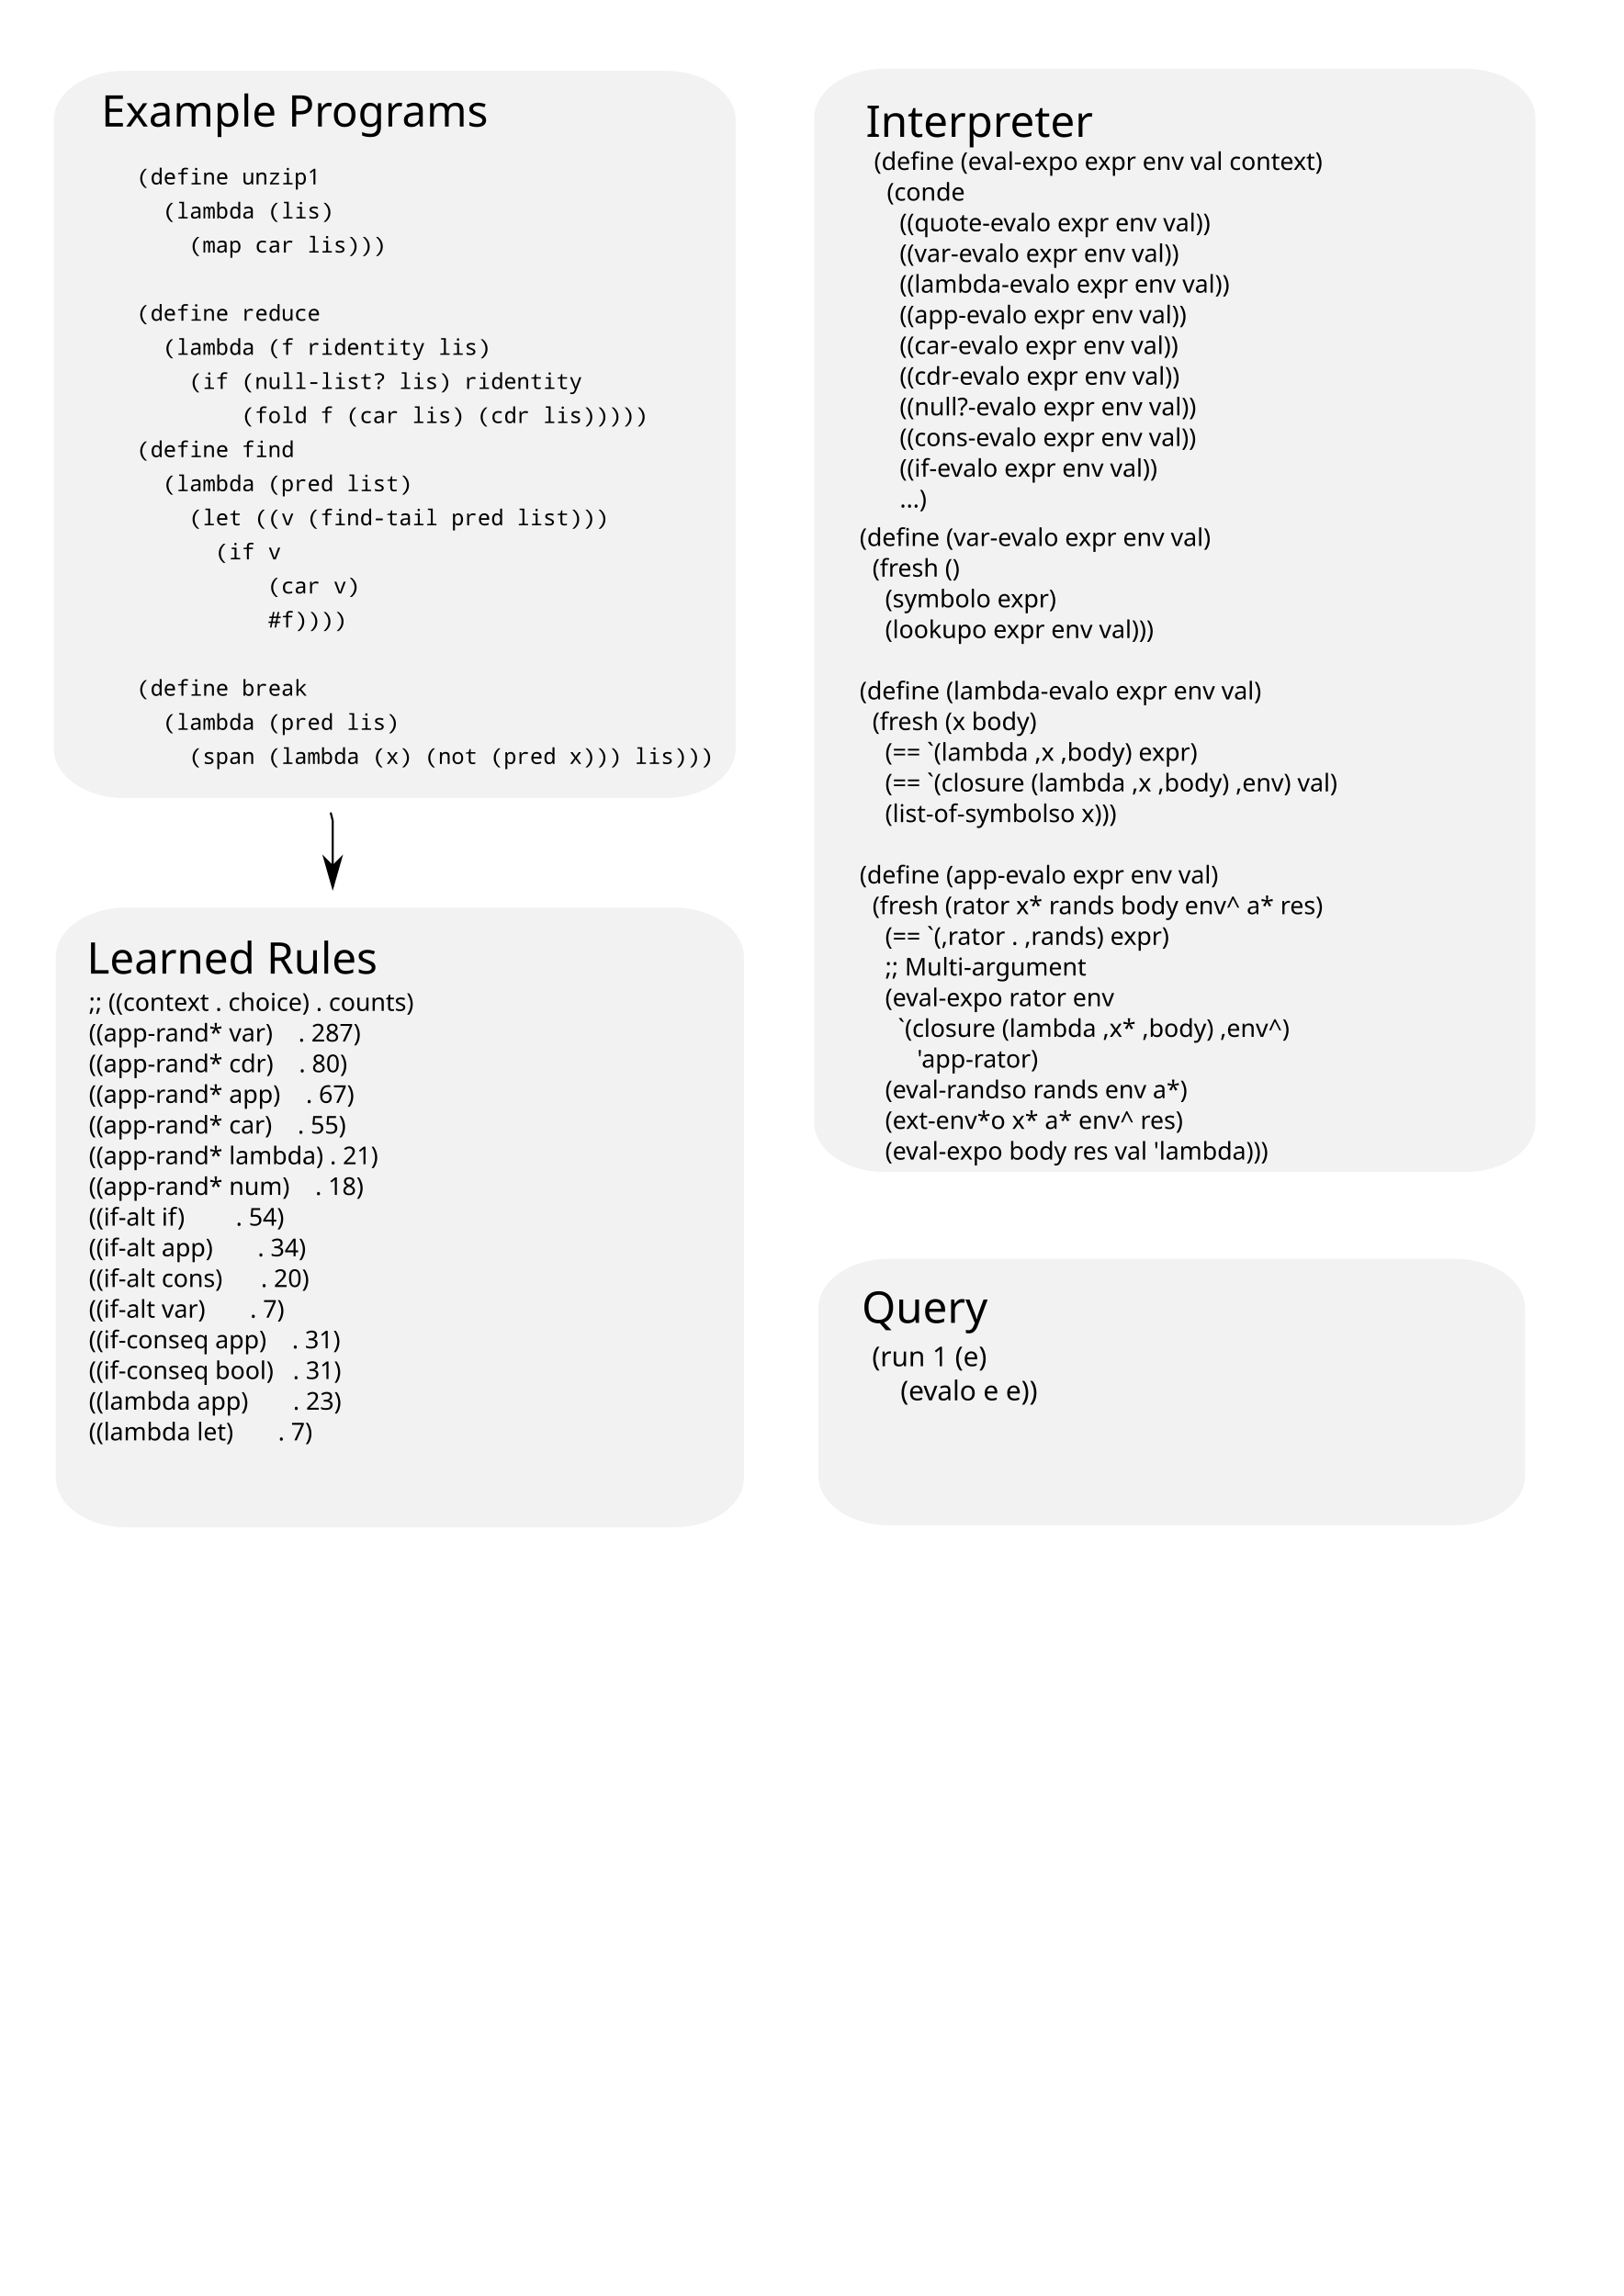
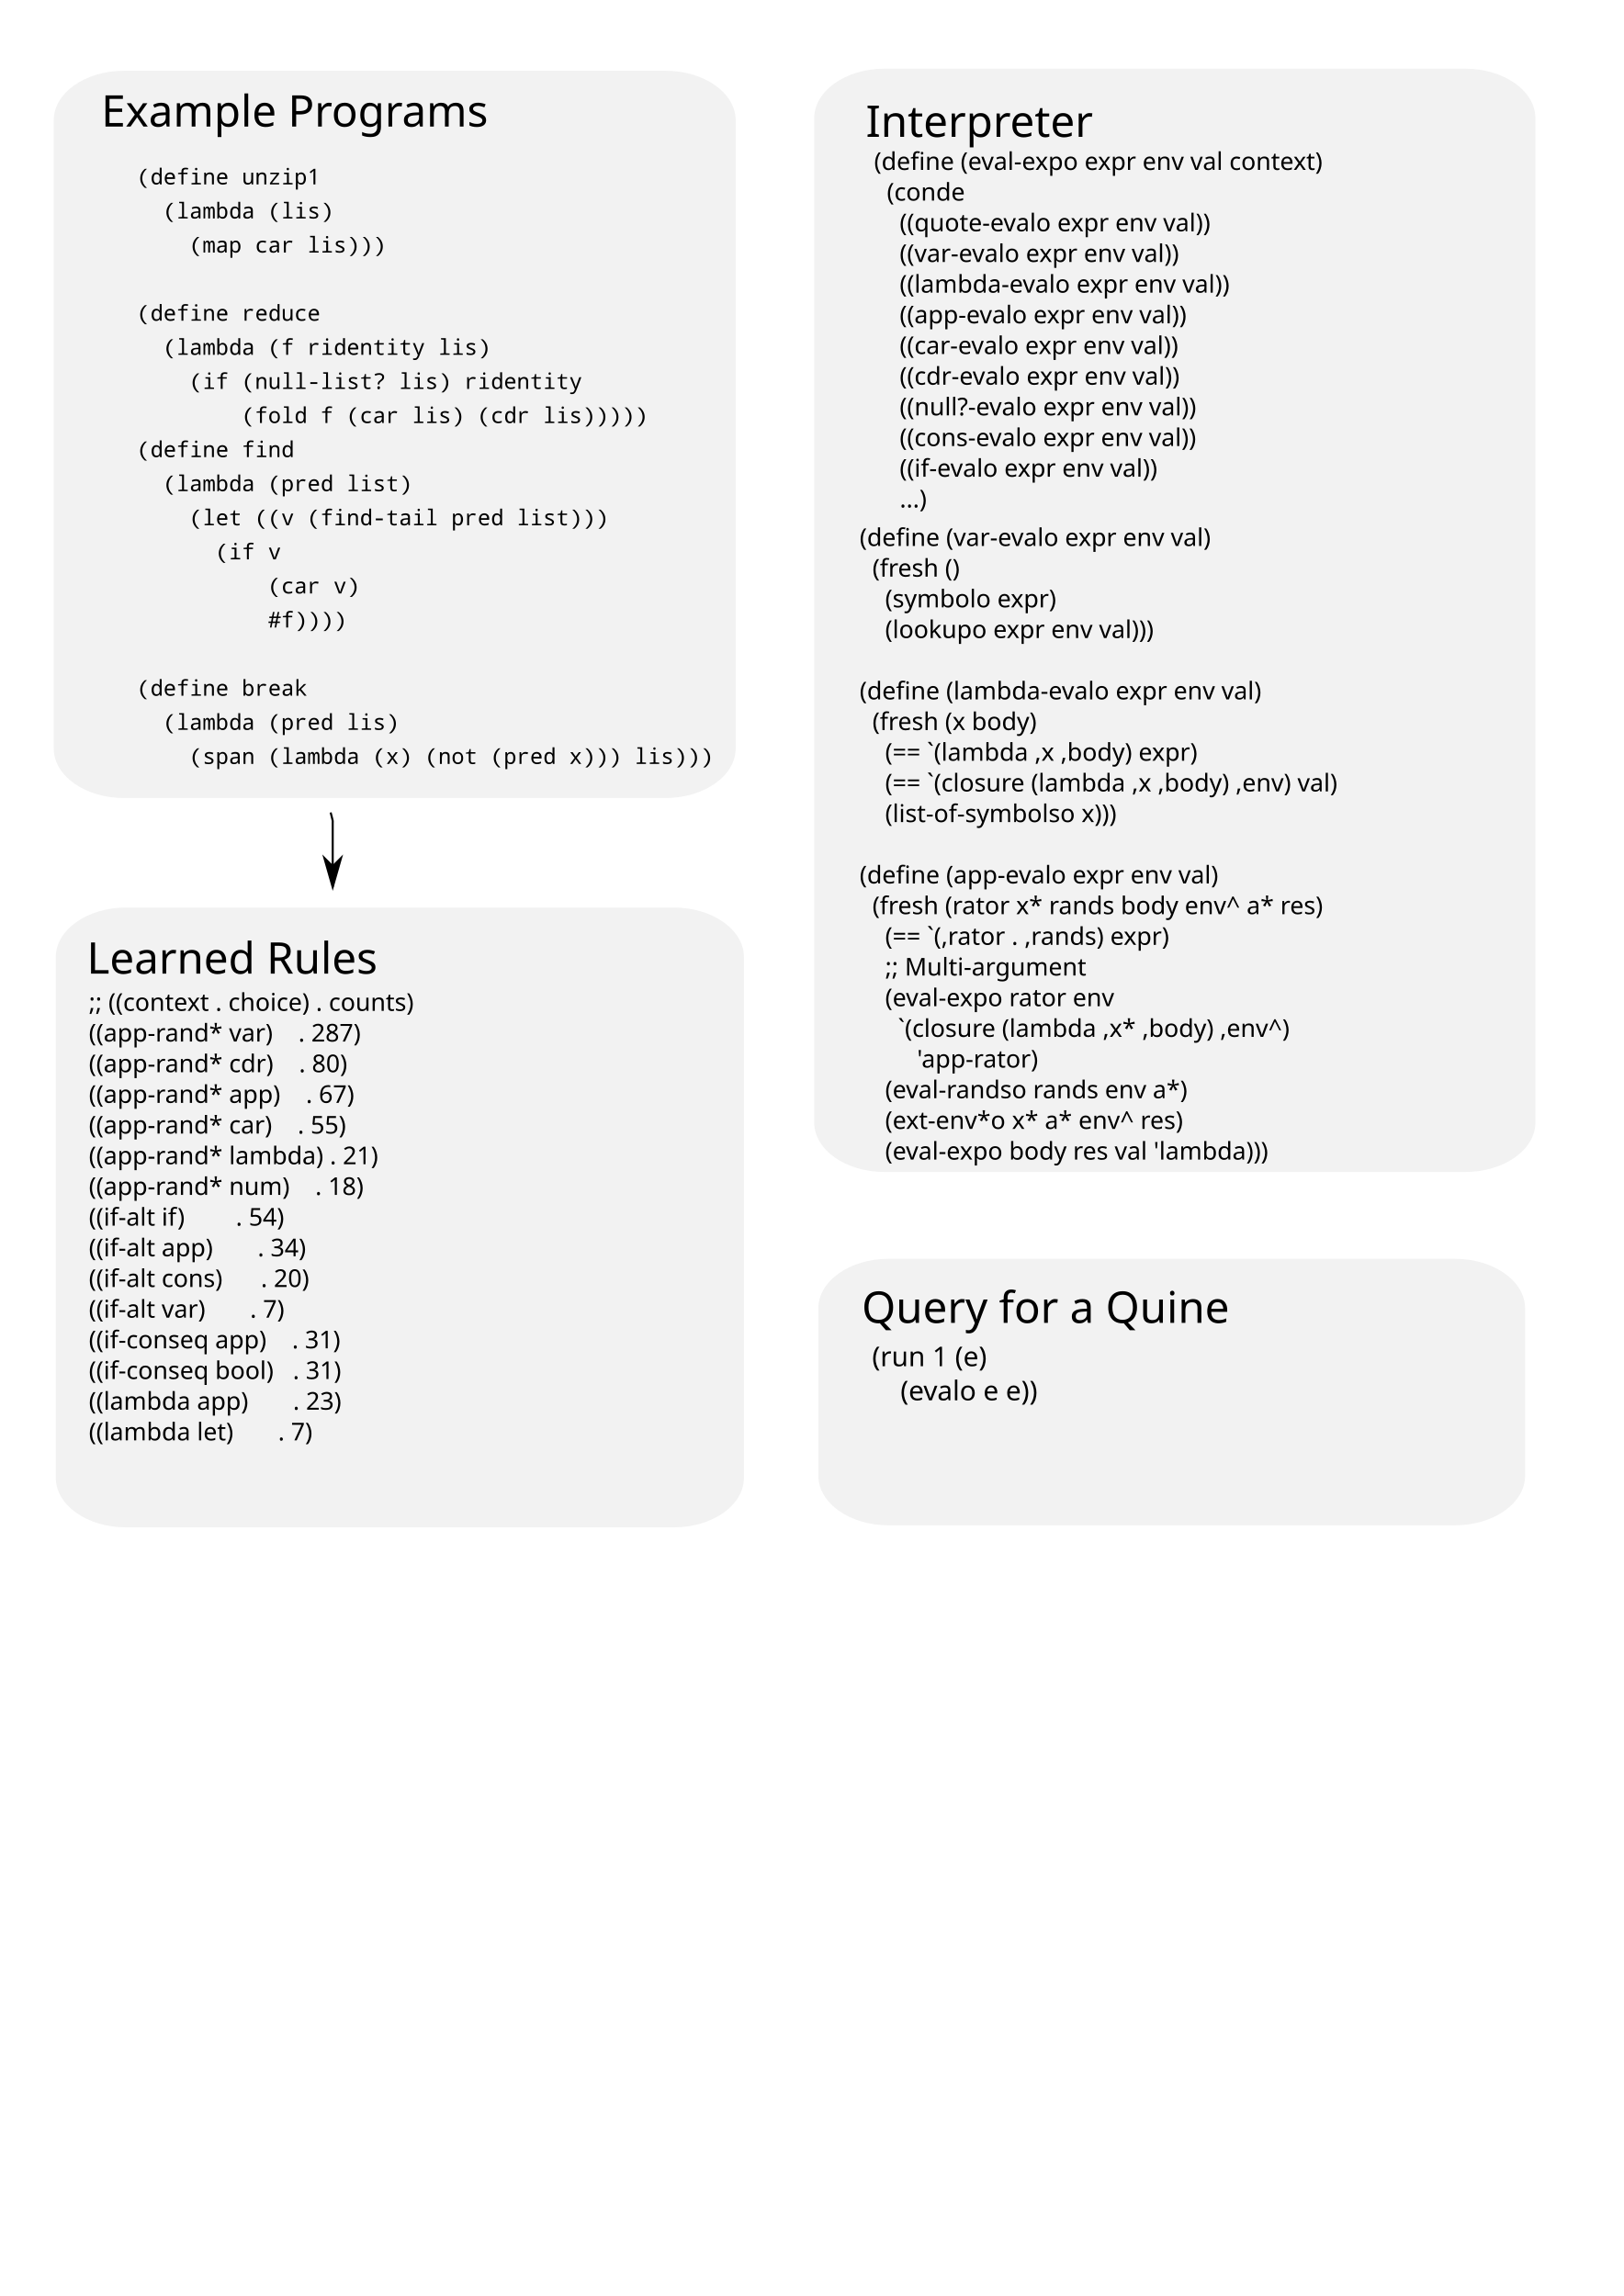
<svg xmlns="http://www.w3.org/2000/svg" width="210mm" height="297mm" viewBox="0 0 210 297" version="1.1" id="svg8">
  <defs id="defs2">
    <marker orient="auto" refY="0.0" refX="0.0" id="Arrow1Lend" style="overflow:visible;">
      <path id="path904" d="M 0.0,0.0 L 5.0,-5.0 L -12.5,0.0 L 5.0,5.0 L 0.0,0.0 z " style="fill-rule:evenodd;stroke:#000000;stroke-width:1pt;stroke-opacity:1;fill:#000000;fill-opacity:1" transform="scale(0.8) rotate(180) translate(12.5,0)" />
    </marker>
    <marker orient="auto" refY="0.0" refX="0.0" id="Arrow1Lstart" style="overflow:visible">
      <path id="path901" d="M 0.0,0.0 L 5.0,-5.0 L -12.5,0.0 L 5.0,5.0 L 0.0,0.0 z " style="fill-rule:evenodd;stroke:#000000;stroke-width:1pt;stroke-opacity:1;fill:#000000;fill-opacity:1" transform="scale(0.8) translate(12.5,0)" />
    </marker>
  </defs>
  <g id="layer1">
    <rect style="fill:#f2f2f2;stroke-width:0.365;stroke-miterlimit:4;stroke-dasharray:none;stroke-dashoffset:0" id="rect815" width="88.199" height="94.079" x="6.949" y="9.151" ry="6.414" rx="9.087" />
    <text xml:space="preserve" style="font-style:normal;font-weight:normal;font-size:5.644px;line-height:125%;font-family:Sans;letter-spacing:0px;word-spacing:0px;fill:#000000;fill-opacity:1;stroke:none;stroke-width:0.265px;stroke-linecap:butt;stroke-linejoin:miter;stroke-opacity:1" x="13.096" y="16.367" id="text819">
      <tspan id="tspan817" x="13.096" y="16.367" style="stroke-width:0.265px">Example Programs</tspan>
    </text>
    <text xml:space="preserve" style="font-style:normal;font-weight:normal;font-size:3.528px;line-height:125%;font-family:Sans;letter-spacing:0px;word-spacing:0px;fill:#000000;fill-opacity:1;stroke:none;stroke-width:0.265px;stroke-linecap:butt;stroke-linejoin:miter;stroke-opacity:1" x="10.958" y="23.851" id="text823">
      <tspan id="tspan821" x="10.958" y="23.851" style="stroke-width:0.265px;-inkscape-font-specification:'Noto Mono';font-family:'Noto Mono';font-weight:normal;font-style:normal;font-stretch:normal;font-variant:normal;font-size:2.822px">    (define unzip1 </tspan>
      <tspan x="10.958" y="28.26" style="stroke-width:0.265px;-inkscape-font-specification:'Noto Mono';font-family:'Noto Mono';font-weight:normal;font-style:normal;font-stretch:normal;font-variant:normal;font-size:2.822px" id="tspan825">      (lambda (lis)</tspan>
      <tspan x="10.958" y="32.67" style="stroke-width:0.265px;-inkscape-font-specification:'Noto Mono';font-family:'Noto Mono';font-weight:normal;font-style:normal;font-stretch:normal;font-variant:normal;font-size:2.822px" id="tspan827">        (map car lis)))</tspan>
      <tspan x="10.958" y="37.08" style="stroke-width:0.265px;-inkscape-font-specification:'Noto Mono';font-family:'Noto Mono';font-weight:normal;font-style:normal;font-stretch:normal;font-variant:normal;font-size:2.822px" id="tspan829" />
      <tspan x="10.958" y="41.489" style="stroke-width:0.265px;-inkscape-font-specification:'Noto Mono';font-family:'Noto Mono';font-weight:normal;font-style:normal;font-stretch:normal;font-variant:normal;font-size:2.822px" id="tspan831">    (define reduce </tspan>
      <tspan x="10.958" y="45.899" style="stroke-width:0.265px;-inkscape-font-specification:'Noto Mono';font-family:'Noto Mono';font-weight:normal;font-style:normal;font-stretch:normal;font-variant:normal;font-size:2.822px" id="tspan833">      (lambda (f ridentity lis)</tspan>
      <tspan x="10.958" y="50.309" style="stroke-width:0.265px;-inkscape-font-specification:'Noto Mono';font-family:'Noto Mono';font-weight:normal;font-style:normal;font-stretch:normal;font-variant:normal;font-size:2.822px" id="tspan835">        (if (null-list? lis) ridentity</tspan>
      <tspan x="10.958" y="54.719" style="stroke-width:0.265px;-inkscape-font-specification:'Noto Mono';font-family:'Noto Mono';font-weight:normal;font-style:normal;font-stretch:normal;font-variant:normal;font-size:2.822px" id="tspan837">            (fold f (car lis) (cdr lis)))))</tspan>
      <tspan x="10.958" y="59.128" style="stroke-width:0.265px;-inkscape-font-specification:'Noto Mono';font-family:'Noto Mono';font-weight:normal;font-style:normal;font-stretch:normal;font-variant:normal;font-size:2.822px" id="tspan839">    (define find</tspan>
      <tspan x="10.958" y="63.538" style="stroke-width:0.265px;-inkscape-font-specification:'Noto Mono';font-family:'Noto Mono';font-weight:normal;font-style:normal;font-stretch:normal;font-variant:normal;font-size:2.822px" id="tspan841">      (lambda (pred list)</tspan>
      <tspan x="10.958" y="67.948" style="stroke-width:0.265px;-inkscape-font-specification:'Noto Mono';font-family:'Noto Mono';font-weight:normal;font-style:normal;font-stretch:normal;font-variant:normal;font-size:2.822px" id="tspan843">        (let ((v (find-tail pred list)))</tspan>
      <tspan x="10.958" y="72.357" style="stroke-width:0.265px;-inkscape-font-specification:'Noto Mono';font-family:'Noto Mono';font-weight:normal;font-style:normal;font-stretch:normal;font-variant:normal;font-size:2.822px" id="tspan845">          (if v</tspan>
      <tspan x="10.958" y="76.767" style="stroke-width:0.265px;-inkscape-font-specification:'Noto Mono';font-family:'Noto Mono';font-weight:normal;font-style:normal;font-stretch:normal;font-variant:normal;font-size:2.822px" id="tspan847">              (car v)</tspan>
      <tspan x="10.958" y="81.177" style="stroke-width:0.265px;-inkscape-font-specification:'Noto Mono';font-family:'Noto Mono';font-weight:normal;font-style:normal;font-stretch:normal;font-variant:normal;font-size:2.822px" id="tspan849">              #f))))</tspan>
      <tspan x="10.958" y="85.587" style="stroke-width:0.265px;-inkscape-font-specification:'Noto Mono';font-family:'Noto Mono';font-weight:normal;font-style:normal;font-stretch:normal;font-variant:normal;font-size:2.822px" id="tspan851" />
      <tspan x="10.958" y="89.996" style="stroke-width:0.265px;-inkscape-font-specification:'Noto Mono';font-family:'Noto Mono';font-weight:normal;font-style:normal;font-stretch:normal;font-variant:normal;font-size:2.822px" id="tspan853">    (define break</tspan>
      <tspan x="10.958" y="94.406" style="stroke-width:0.265px;-inkscape-font-specification:'Noto Mono';font-family:'Noto Mono';font-weight:normal;font-style:normal;font-stretch:normal;font-variant:normal;font-size:2.822px" id="tspan855">      (lambda (pred lis)</tspan>
      <tspan x="10.958" y="98.816" style="stroke-width:0.265px;-inkscape-font-specification:'Noto Mono';font-family:'Noto Mono';font-weight:normal;font-style:normal;font-stretch:normal;font-variant:normal;font-size:2.822px" id="tspan857">        (span (lambda (x) (not (pred x))) lis)))</tspan>
      <tspan x="10.958" y="103.226" style="stroke-width:0.265px" id="tspan859" />
    </text>
    <rect style="fill:#f2f2f2;stroke-width:0.365;stroke-miterlimit:4;stroke-dasharray:none;stroke-dashoffset:0" id="rect861" width="89.001" height="80.181" x="7.216" y="117.395" rx="9.087" ry="6.414" />
    <text xml:space="preserve" style="font-style:normal;font-weight:normal;font-size:5.644px;line-height:125%;font-family:Sans;letter-spacing:0px;word-spacing:0px;fill:#000000;fill-opacity:1;stroke:none;stroke-width:0.265px;stroke-linecap:butt;stroke-linejoin:miter;stroke-opacity:1" x="11.225" y="125.948" id="text865">
      <tspan id="tspan863" x="11.225" y="125.948" style="stroke-width:0.265px">Learned Rules</tspan>
    </text>
    <text xml:space="preserve" style="font-style:normal;font-weight:normal;font-size:3.175px;line-height:125%;font-family:Sans;letter-spacing:0px;word-spacing:0px;fill:#000000;fill-opacity:1;stroke:none;stroke-width:0.265px;stroke-linecap:butt;stroke-linejoin:miter;stroke-opacity:1" x="11.493" y="130.758" id="text869">
      <tspan id="tspan867" x="11.493" y="130.758" style="stroke-width:0.265px">;; ((context . choice) . counts)                                              </tspan>
      <tspan x="11.493" y="134.727" style="stroke-width:0.265px" id="tspan871">((app-rand* var)    . 287)                                                                                                                                                                                                                                                      </tspan>
      <tspan x="11.493" y="138.696" style="stroke-width:0.265px" id="tspan873">((app-rand* cdr)    . 80)                                                                                                                                                                                                                                                       </tspan>
      <tspan x="11.493" y="142.665" style="stroke-width:0.265px" id="tspan875">((app-rand* app)    . 67)                                                                                                                                                                                                                                                       </tspan>
      <tspan x="11.493" y="146.633" style="stroke-width:0.265px" id="tspan877">((app-rand* car)    . 55)                                                                                                                                                                                                                                                       </tspan>
      <tspan x="11.493" y="150.602" style="stroke-width:0.265px" id="tspan879">((app-rand* lambda) . 21)                                                                                                                                                                                                                                                       </tspan>
      <tspan x="11.493" y="154.571" style="stroke-width:0.265px" id="tspan881">((app-rand* num)    . 18)                                                                                                                                                                                                                                                       </tspan>
      <tspan x="11.493" y="158.54" style="stroke-width:0.265px" id="tspan883">((if-alt if)        . 54)                                                                                                                                                                                                                                                       </tspan>
      <tspan x="11.493" y="162.508" style="stroke-width:0.265px" id="tspan885">((if-alt app)       . 34)                                                                                                                                                                                                                                                       </tspan>
      <tspan x="11.493" y="166.477" style="stroke-width:0.265px" id="tspan887">((if-alt cons)      . 20)                                                                                                                                                                                                                                                       </tspan>
      <tspan x="11.493" y="170.446" style="stroke-width:0.265px" id="tspan889">((if-alt var)       . 7)                                                                                                                                                                                                                                                        </tspan>
      <tspan x="11.493" y="174.415" style="stroke-width:0.265px" id="tspan891">((if-conseq app)    . 31)                                                                                                                                                                                                                                                       </tspan>
      <tspan x="11.493" y="178.383" style="stroke-width:0.265px" id="tspan893">((if-conseq bool)   . 31)                                                                                                                                                                                                                                                       </tspan>
      <tspan x="11.493" y="182.352" style="stroke-width:0.265px" id="tspan895">((lambda app)       . 23)                                                                                                                                                                                                                                                       </tspan>
      <tspan x="11.493" y="186.321" style="stroke-width:0.265px" id="tspan897">((lambda let)       . 7) </tspan>
    </text>
    <path style="fill:none;fill-rule:evenodd;stroke:#000000;stroke-width:0.265;stroke-linecap:butt;stroke-linejoin:miter;stroke-opacity:1;stroke-miterlimit:4;stroke-dasharray:none;marker-end:url(#Arrow1Lend)" d="m 42.763,105.1 c 0.089,0.356 0.195,0.709 0.267,1.069 0.017,0.087 0,0.178 0,0.267 0,0.267 0,0.535 0,0.802 0,0.535 0,1.069 0,1.604 0,1.96 0,3.92 0,5.88" id="path899" />
    <rect style="fill:#f2f2f2;stroke-width:0.265;stroke-miterlimit:4;stroke-dasharray:none;stroke-dashoffset:0" id="rect1233" width="91.406" height="34.478" x="105.839" y="162.831" rx="9.087" ry="6.414" />
    <text xml:space="preserve" style="font-style:normal;font-weight:normal;font-size:5.644px;line-height:125%;font-family:Sans;letter-spacing:0px;word-spacing:0px;fill:#000000;fill-opacity:1;stroke:none;stroke-width:0.265px;stroke-linecap:butt;stroke-linejoin:miter;stroke-opacity:1" x="111.451" y="171.116" id="text1237">
-       <tspan id="tspan1235" x="111.451" y="171.116" style="stroke-width:0.265px">Query</tspan>
+       <tspan id="tspan1235" x="111.451" y="171.116" style="stroke-width:0.265px">Query for a Quine</tspan>
    </text>
    <text xml:space="preserve" style="font-style:normal;font-weight:normal;font-size:3.528px;line-height:125%;font-family:Sans;letter-spacing:0px;word-spacing:0px;fill:#000000;fill-opacity:1;stroke:none;stroke-width:0.265px;stroke-linecap:butt;stroke-linejoin:miter;stroke-opacity:1" x="112.788" y="176.729" id="text1241">
      <tspan id="tspan1239" x="112.788" y="176.729" style="stroke-width:0.265px">(run 1 (e)</tspan>
      <tspan x="112.788" y="181.138" style="stroke-width:0.265px" id="tspan1243">    (evalo e e)) </tspan>
    </text>
    <rect style="fill:#f2f2f2;stroke-width:0.265;stroke-miterlimit:4;stroke-dasharray:none;stroke-dashoffset:0" id="rect1245" width="93.277" height="142.722" x="105.304" y="8.883" rx="9.087" ry="6.414" />
    <text xml:space="preserve" style="font-style:normal;font-weight:normal;font-size:5.644px;line-height:125%;font-family:Sans;letter-spacing:0px;word-spacing:0px;fill:#000000;fill-opacity:1;stroke:none;stroke-width:0.265px;stroke-linecap:butt;stroke-linejoin:miter;stroke-opacity:1" x="111.986" y="17.703" id="text1249">
      <tspan id="tspan1247" x="111.986" y="17.703" style="stroke-width:0.265px">Interpreter</tspan>
    </text>
    <text xml:space="preserve" style="font-style:normal;font-weight:normal;font-size:3.175px;line-height:125%;font-family:Sans;letter-spacing:0px;word-spacing:0px;fill:#000000;fill-opacity:1;stroke:none;stroke-width:0.265px;stroke-linecap:butt;stroke-linejoin:miter;stroke-opacity:1" x="113.055" y="21.98" id="text1253">
      <tspan x="113.055" y="21.98" style="stroke-width:0.265px" id="tspan1257">(define (eval-expo expr env val context)</tspan>
      <tspan x="113.055" y="25.948" style="stroke-width:0.265px" id="tspan1259">  (conde</tspan>
      <tspan x="113.055" y="29.917" style="stroke-width:0.265px" id="tspan1265">    ((quote-evalo expr env val))</tspan>
      <tspan x="113.055" y="33.886" style="stroke-width:0.265px" id="tspan1267">    ((var-evalo expr env val))</tspan>
      <tspan x="113.055" y="37.855" style="stroke-width:0.265px" id="tspan1269">    ((lambda-evalo expr env val))</tspan>
      <tspan x="113.055" y="41.823" style="stroke-width:0.265px" id="tspan1271">    ((app-evalo expr env val))</tspan>
      <tspan x="113.055" y="45.792" style="stroke-width:0.265px" id="tspan1273">    ((car-evalo expr env val))</tspan>
      <tspan x="113.055" y="49.761" style="stroke-width:0.265px" id="tspan1275">    ((cdr-evalo expr env val))</tspan>
      <tspan x="113.055" y="53.73" style="stroke-width:0.265px" id="tspan1277">    ((null?-evalo expr env val))</tspan>
      <tspan x="113.055" y="57.698" style="stroke-width:0.265px" id="tspan1279">    ((cons-evalo expr env val))</tspan>
      <tspan x="113.055" y="61.667" style="stroke-width:0.265px" id="tspan1281">    ((if-evalo expr env val))</tspan>
      <tspan x="113.055" y="65.636" style="stroke-width:0.265px" id="tspan1297">    ...)</tspan>
      <tspan x="113.055" y="69.605" style="stroke-width:0.265px" id="tspan1299" />
    </text>
    <text xml:space="preserve" style="font-style:normal;font-weight:normal;font-size:3.175px;line-height:125%;font-family:Sans;letter-spacing:0px;word-spacing:0px;fill:#000000;fill-opacity:1;stroke:none;stroke-width:0.265px;stroke-linecap:butt;stroke-linejoin:miter;stroke-opacity:1" x="111.184" y="70.623" id="text1307">
      <tspan id="tspan1305" x="111.184" y="70.623" style="stroke-width:0.265px">(define (var-evalo expr env val)</tspan>
      <tspan x="111.184" y="74.591" style="stroke-width:0.265px" id="tspan1309">  (fresh ()</tspan>
      <tspan x="111.184" y="78.56" style="stroke-width:0.265px" id="tspan1311">    (symbolo expr)</tspan>
      <tspan x="111.184" y="82.529" style="stroke-width:0.265px" id="tspan1313">    (lookupo expr env val)))</tspan>
      <tspan x="111.184" y="86.498" style="stroke-width:0.265px" id="tspan1315" />
      <tspan x="111.184" y="90.466" style="stroke-width:0.265px" id="tspan1317">(define (lambda-evalo expr env val)</tspan>
      <tspan x="111.184" y="94.435" style="stroke-width:0.265px" id="tspan1319">  (fresh (x body)</tspan>
      <tspan x="111.184" y="98.404" style="stroke-width:0.265px" id="tspan1321">    (== `(lambda ,x ,body) expr)</tspan>
      <tspan x="111.184" y="102.373" style="stroke-width:0.265px" id="tspan1323">    (== `(closure (lambda ,x ,body) ,env) val)</tspan>
      <tspan x="111.184" y="106.341" style="stroke-width:0.265px" id="tspan1325">    (list-of-symbolso x)))</tspan>
      <tspan x="111.184" y="110.31" style="stroke-width:0.265px" id="tspan1327" />
      <tspan x="111.184" y="114.279" style="stroke-width:0.265px" id="tspan1329">(define (app-evalo expr env val)</tspan>
      <tspan x="111.184" y="118.248" style="stroke-width:0.265px" id="tspan1331">  (fresh (rator x* rands body env^ a* res)</tspan>
      <tspan x="111.184" y="122.216" style="stroke-width:0.265px" id="tspan1333">    (== `(,rator . ,rands) expr)</tspan>
      <tspan x="111.184" y="126.185" style="stroke-width:0.265px" id="tspan1335">    ;; Multi-argument</tspan>
      <tspan x="111.184" y="130.154" style="stroke-width:0.265px" id="tspan1337">    (eval-expo rator env </tspan>
      <tspan x="111.184" y="134.123" style="stroke-width:0.265px" id="tspan1363">      `(closure (lambda ,x* ,body) ,env^)</tspan>
      <tspan x="111.184" y="138.091" style="stroke-width:0.265px" id="tspan1365">         'app-rator)</tspan>
      <tspan x="111.184" y="142.06" style="stroke-width:0.265px" id="tspan1339">    (eval-randso rands env a*)</tspan>
      <tspan x="111.184" y="146.029" style="stroke-width:0.265px" id="tspan1341">    (ext-env*o x* a* env^ res)</tspan>
      <tspan x="111.184" y="149.998" style="stroke-width:0.265px" id="tspan1343">    (eval-expo body res val 'lambda)))</tspan>
    </text>
  </g>
</svg>
